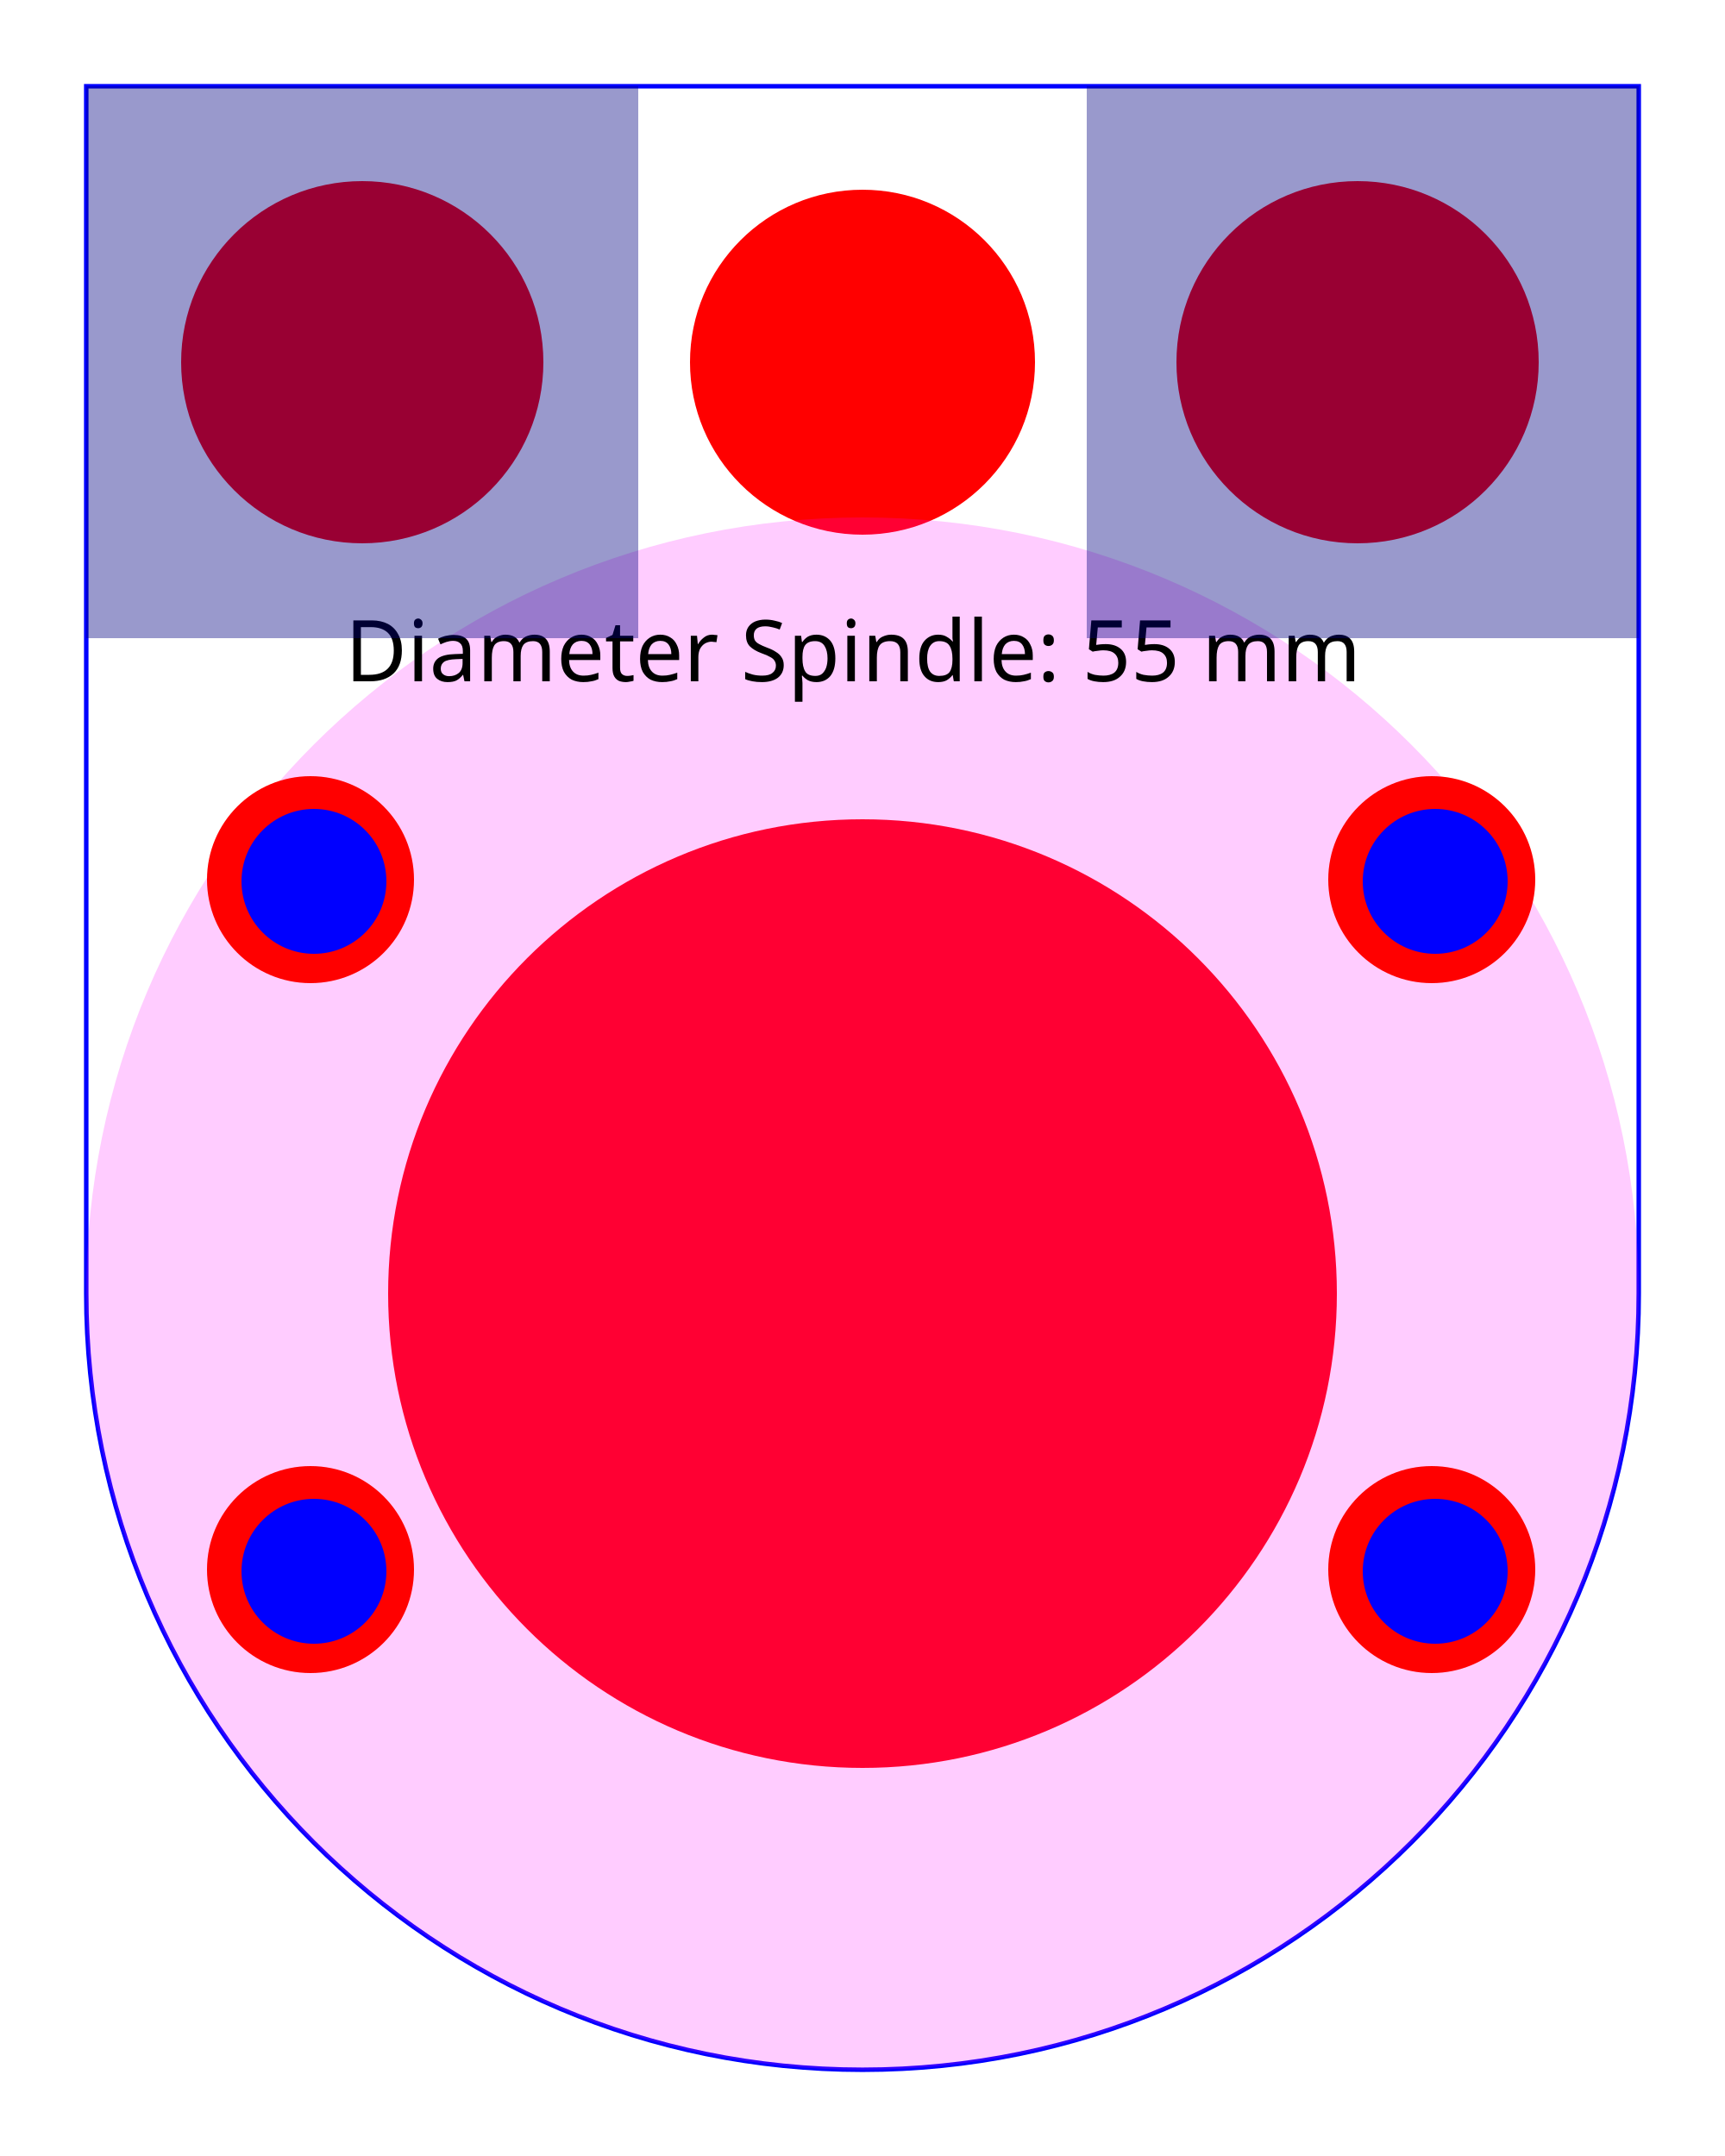
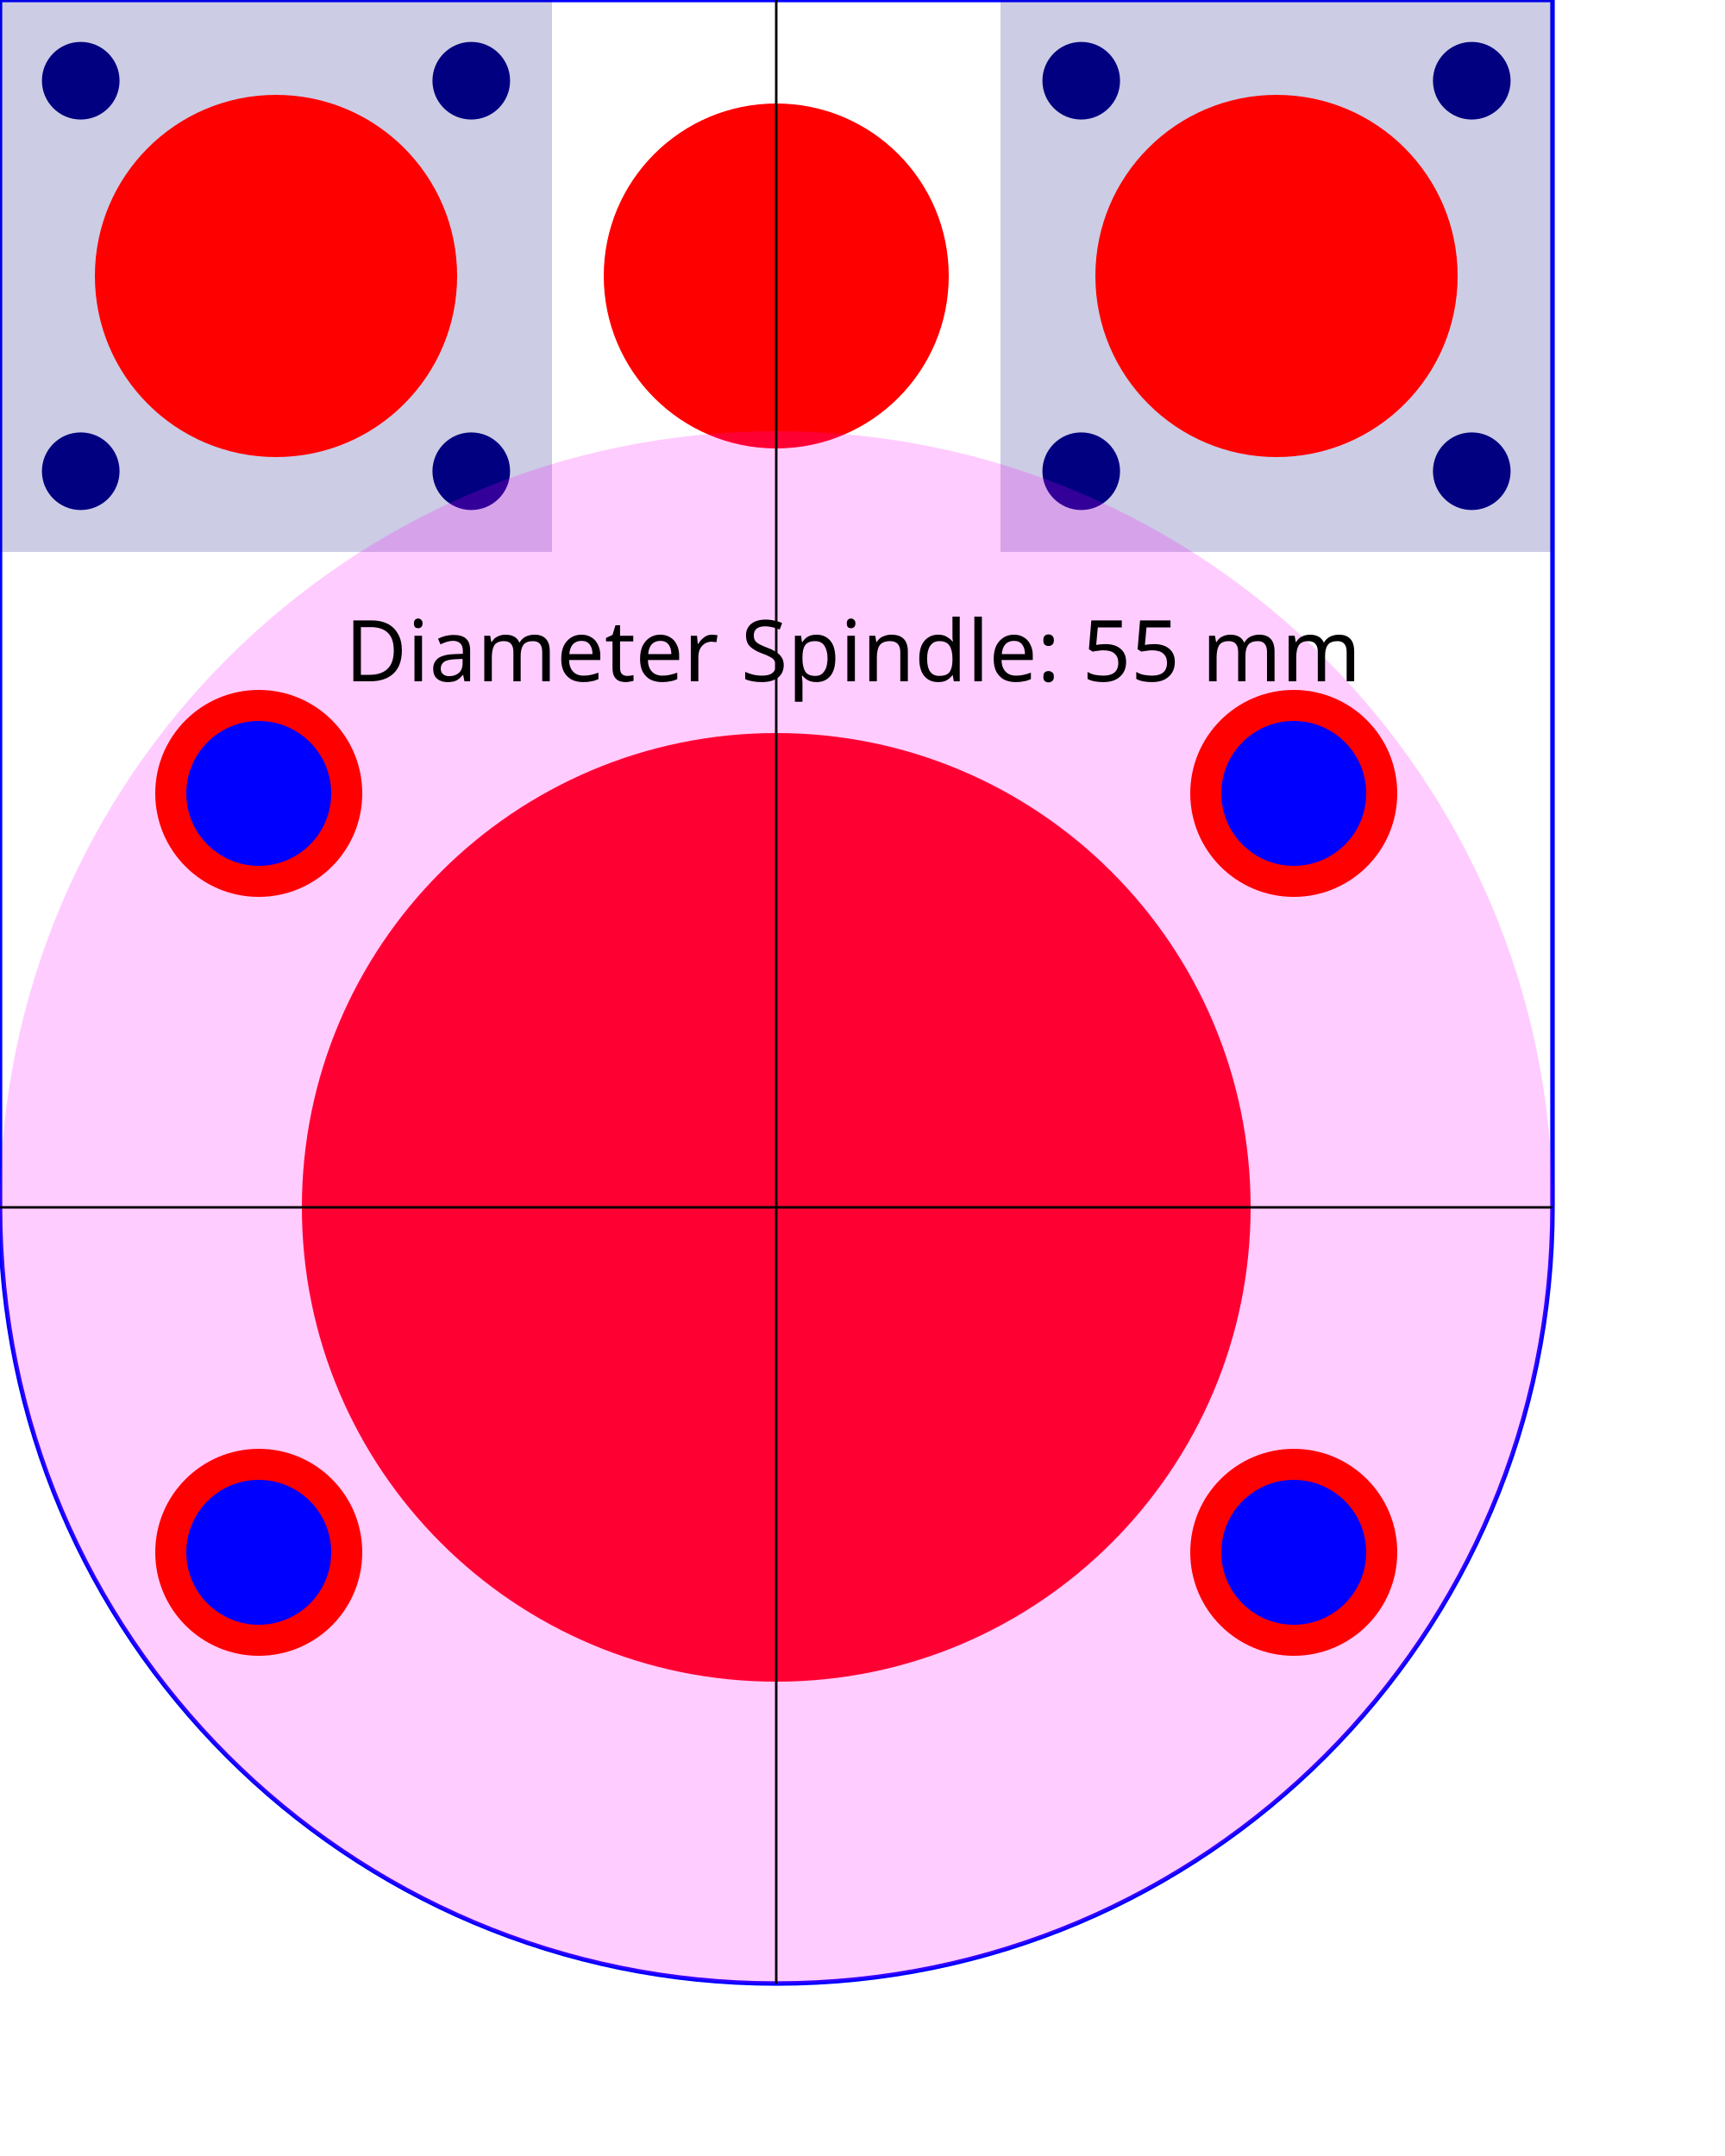
<svg xmlns="http://www.w3.org/2000/svg" width="100mm" height="125mm" viewBox="0 0 100 125" version="1.1" id="svg8">
-   <defs id="defs2" />
+   <defs id="defs">
+     <circle id="z_screw_central_hole" style="font-variation-settings:normal;vector-effect:none;fill:#ff0000;fill-opacity:1;fill-rule:evenodd;stroke-width:0.353;stroke-linecap:butt;stroke-linejoin:miter;stroke-miterlimit:4;stroke-dasharray:none;stroke-dashoffset:0;stroke-opacity:1;stop-color:#000000" cx="0" cy="0" r="10" />
+     <rect id="bearing_base" style="fill:#000080;fill-opacity:0.2;stroke:#f70000;stroke-width:0" width="32" height="32" x="0" y="0" />
+     <circle id="bearing_cylinder" style="font-variation-settings:normal;opacity:1;vector-effect:none;fill:#ff0000;fill-opacity:1;fill-rule:evenodd;stroke-width:0.388;stroke-linecap:butt;stroke-linejoin:miter;stroke-miterlimit:4;stroke-dasharray:none;stroke-dashoffset:0;stroke-opacity:1;stop-color:#000000;stop-opacity:1" cx="0" cy="0" r="10.5" />
+     <circle id="bearing_screw_4.5mm" style="font-variation-settings:normal;opacity:1;vector-effect:none;fill:#000080;fill-opacity:1;fill-rule:evenodd;stroke-width:0.16;stroke-linecap:butt;stroke-linejoin:miter;stroke-miterlimit:4;stroke-dasharray:none;stroke-dashoffset:0;stroke-opacity:1;stop-color:#000000;stop-opacity:1" cx="0" cy="0" r="2.25" />
+     <circle id="plate_abstand" style="font-variation-settings:normal;vector-effect:none;fill:#ff0000;fill-opacity:1;fill-rule:evenodd;stroke-width:0.212;stroke-linecap:butt;stroke-linejoin:miter;stroke-miterlimit:4;stroke-dasharray:none;stroke-dashoffset:0;stroke-opacity:1;stop-color:#000000" cx="0" cy="0" r="6" />
+     <circle id="plate_abstand_screw" style="font-variation-settings:normal;vector-effect:none;fill:#0000ff;fill-opacity:1;fill-rule:evenodd;stroke-width:0.314;stroke-linecap:butt;stroke-linejoin:miter;stroke-miterlimit:4;stroke-dasharray:none;stroke-dashoffset:0;stroke-opacity:1;stop-color:#000000" cx="0" cy="0" r="4.2" />
+   </defs>
  <g id="layer1">
-     <path style="fill:none;stroke:#0000ff;stroke-width:0.261px;stroke-linecap:butt;stroke-linejoin:miter;stroke-opacity:1" d="M 5.0,5.0 h 90 v 70 a 45,45 0 0 1 -90,0 z" id="contour" />
-     <circle style="font-variation-settings:normal;opacity:1;vector-effect:none;fill:#ff0000;fill-opacity:1;fill-rule:evenodd;stroke-width:0.388;stroke-linecap:butt;stroke-linejoin:miter;stroke-miterlimit:4;stroke-dasharray:none;stroke-dashoffset:0;stroke-opacity:1;stop-color:#000000;stop-opacity:1" id="bearing_left" cx="21" cy="21" r="10.5" />
-     <circle style="font-variation-settings:normal;vector-effect:none;fill:#ff0000;fill-opacity:1;fill-rule:evenodd;stroke-width:0.388;stroke-linecap:butt;stroke-linejoin:miter;stroke-miterlimit:4;stroke-dasharray:none;stroke-dashoffset:0;stroke-opacity:1;stop-color:#000000" id="bearing_right" cx="78.7" cy="21" r="10.5" />
-     <circle style="font-variation-settings:normal;vector-effect:none;fill:#ff0000;fill-opacity:1;fill-rule:evenodd;stroke-width:0.353;stroke-linecap:butt;stroke-linejoin:miter;stroke-miterlimit:4;stroke-dasharray:none;stroke-dashoffset:0;stroke-opacity:1;stop-color:#000000" id="central_small_hole" cx="50" cy="21" r="10" />
-     <circle style="font-variation-settings:normal;vector-effect:none;fill:#ff0000;fill-opacity:1;fill-rule:evenodd;stroke-width:0.97;stroke-linecap:butt;stroke-linejoin:miter;stroke-miterlimit:4;stroke-dasharray:none;stroke-dashoffset:0;stroke-opacity:1;stop-color:#000000" id="spindle-hole" cx="50" cy="75" r="27.5" />
-     <circle style="font-variation-settings:normal;vector-effect:none;fill:#ff00ff;fill-opacity:0.2;fill-rule:evenodd;stroke-width:0.97;stroke-linecap:butt;stroke-linejoin:miter;stroke-miterlimit:4;stroke-dasharray:none;stroke-dashoffset:0;stroke-opacity:1;stop-color:#000000" id="circle841" cx="50" cy="75" r="45" />
-     <circle style="font-variation-settings:normal;vector-effect:none;fill:#ff0000;fill-opacity:1;fill-rule:evenodd;stroke-width:0.212;stroke-linecap:butt;stroke-linejoin:miter;stroke-miterlimit:4;stroke-dasharray:none;stroke-dashoffset:0;stroke-opacity:1;stop-color:#000000" id="abstand_NW" cx="18" cy="51" r="6" />
-     <circle style="font-variation-settings:normal;vector-effect:none;fill:#0000ff;fill-opacity:1;fill-rule:evenodd;stroke-width:0.314;stroke-linecap:butt;stroke-linejoin:miter;stroke-miterlimit:4;stroke-dasharray:none;stroke-dashoffset:0;stroke-opacity:1;stop-color:#000000" id="screw_NW" cx="18.2" cy="51.1" r="4.2" />
-     <circle style="font-variation-settings:normal;vector-effect:none;fill:#ff0000;fill-opacity:1;fill-rule:evenodd;stroke-width:0.212;stroke-linecap:butt;stroke-linejoin:miter;stroke-miterlimit:4;stroke-dasharray:none;stroke-dashoffset:0;stroke-opacity:1;stop-color:#000000" id="abstand_NE" cx="83" cy="51" r="6" />
-     <circle style="font-variation-settings:normal;vector-effect:none;fill:#0000ff;fill-opacity:1;fill-rule:evenodd;stroke-width:0.314;stroke-linecap:butt;stroke-linejoin:miter;stroke-miterlimit:4;stroke-dasharray:none;stroke-dashoffset:0;stroke-opacity:1;stop-color:#000000" id="screw_NE" cx="83.2" cy="51.1" r="4.2" />
-     <circle style="font-variation-settings:normal;vector-effect:none;fill:#ff0000;fill-opacity:1;fill-rule:evenodd;stroke-width:0.212;stroke-linecap:butt;stroke-linejoin:miter;stroke-miterlimit:4;stroke-dasharray:none;stroke-dashoffset:0;stroke-opacity:1;stop-color:#000000" id="abstand_SE" cx="83" cy="91" r="6" />
-     <circle style="font-variation-settings:normal;vector-effect:none;fill:#0000ff;fill-opacity:1;fill-rule:evenodd;stroke-width:0.314;stroke-linecap:butt;stroke-linejoin:miter;stroke-miterlimit:4;stroke-dasharray:none;stroke-dashoffset:0;stroke-opacity:1;stop-color:#000000" id="screw_SE" cx="83.2" cy="91.1" r="4.2" />
-     <circle style="font-variation-settings:normal;vector-effect:none;fill:#ff0000;fill-opacity:1;fill-rule:evenodd;stroke-width:0.212;stroke-linecap:butt;stroke-linejoin:miter;stroke-miterlimit:4;stroke-dasharray:none;stroke-dashoffset:0;stroke-opacity:1;stop-color:#000000" id="abstand_SW" cx="18" cy="91" r="6" />
-     <circle style="font-variation-settings:normal;vector-effect:none;fill:#0000ff;fill-opacity:1;fill-rule:evenodd;stroke-width:0.314;stroke-linecap:butt;stroke-linejoin:miter;stroke-miterlimit:4;stroke-dasharray:none;stroke-dashoffset:0;stroke-opacity:1;stop-color:#000000" id="screw_SW" cx="18.2" cy="91.1" r="4.2" />
-     <text xml:space="preserve" style="font-style:normal;font-weight:normal;font-size:4.939px;line-height:1.25;font-family:sans-serif;fill:#000000;fill-opacity:1;stroke:none;stroke-width:0.265" x="20" y="39.5" id="text920">
-       <tspan id="tspan918" style="font-size:4.939px;stroke-width:0.265" x="20" y="39.5">Diameter Spindle: 55 mm</tspan>
+     <path id="contour" style="fill:none;stroke:#0000ff;stroke-width:0.261px;stroke-linecap:butt;stroke-linejoin:miter;stroke-opacity:1" d="M 0.0,0.0 h 90 v 70 a 45,45 0 0 1 -90,0 z" />
+     <use href="#z_screw_central_hole" x="45" y="16" id="bearing_base_left" />
+     <use href="#bearing_base" x="0" y="0" id="bearing_base_left" />
+     <use href="#bearing_cylinder" x="16" y="16" id="bearing_cylinder_left" />
+     <use href="#bearing_base" x="58" y="0" id="bearing_base_right" />
+     <use href="#bearing_cylinder" x="74" y="16" id="bearing_cylinder_right" />
+     <use href="#bearing_screw_4.5mm" x="4.680" y="4.680" id="bearing_screw_4.5mm_use28" />
+     <use href="#bearing_screw_4.5mm" x="27.32" y="4.680" id="bearing_screw_4.5mm_use30" />
+     <use href="#bearing_screw_4.5mm" x="4.680" y="27.32" id="bearing_screw_4.5mm_use36" />
+     <use href="#bearing_screw_4.5mm" x="27.32" y="27.32" id="bearing_screw_4.5mm_use38" />
+     <use href="#bearing_screw_4.5mm" x="62.68" y="4.680" id="bearing_screw_4.5mm_use32" />
+     <use href="#bearing_screw_4.5mm" x="85.32" y="4.680" id="bearing_screw_4.5mm_use34" />
+     <use href="#bearing_screw_4.5mm" x="62.68" y="27.32" id="bearing_screw_4.5mm_use40" />
+     <use href="#bearing_screw_4.5mm" x="85.32" y="27.32" id="bearing_screw_4.5mm_use42" />
+     <circle id="spindle-hole" style="font-variation-settings:normal;vector-effect:none;fill:#ff0000;fill-opacity:1;fill-rule:evenodd;stroke-width:0.97;stroke-linecap:butt;stroke-linejoin:miter;stroke-miterlimit:4;stroke-dasharray:none;stroke-dashoffset:0;stroke-opacity:1;stop-color:#000000" cx="45" cy="70" r="27.5" />
+     <circle id="large_circle_indicator" style="font-variation-settings:normal;vector-effect:none;fill:#ff00ff;fill-opacity:0.2;fill-rule:evenodd;stroke-width:0.97;stroke-linecap:butt;stroke-linejoin:miter;stroke-miterlimit:4;stroke-dasharray:none;stroke-dashoffset:0;stroke-opacity:1;stop-color:#000000" cx="45" cy="70" r="45" />
+     <use href="#plate_abstand" transform="translate(15 46)" id="abstand_NW" />
+     <use href="#plate_abstand" transform="translate(75 46)" id="abstand_NE" />
+     <use href="#plate_abstand" transform="translate(15 90)" id="abstand_SW" />
+     <use href="#plate_abstand" transform="translate(75 90)" id="abstand_SE" />
+     <use href="#plate_abstand_screw" transform="translate(15 46)" id="abstand_screw_NW" />
+     <use href="#plate_abstand_screw" transform="translate(75 46)" id="abstand_screw_NE" />
+     <use href="#plate_abstand_screw" transform="translate(15 90)" id="abstand_screw_SW" />
+     <use href="#plate_abstand_screw" transform="translate(75 90)" id="abstand_screw_SE" />
+     <text id="legend" xml:space="preserve" style="font-style:normal;font-weight:normal;font-size:4.939px;line-height:1.25;font-family:sans-serif;fill:#000000;fill-opacity:1;stroke:none;stroke-width:0.265" x="20" y="39.5">
+       <tspan id="tspan918" style="font-size:4.939px;stroke-width:0.265" x="20" y="39.5">Diameter Spindle: 55 mm
+          </tspan>
    </text>
-     <rect style="fill:#000080;fill-opacity:0.4;stroke:#f70000;stroke-width:0" id="rect927" width="32" height="32" x="63" y="5" />
-     <rect style="fill:#000080;fill-opacity:0.4;stroke:#f70000;stroke-width:0" id="rect927-4" width="32" height="32" x="5" y="5" />
+     <path id="horizontal_line" style="fill:none;stroke:#000000;stroke-width:0.144px;stroke-linecap:butt;stroke-linejoin:miter;stroke-opacity:1" d="M 0,70 90,70" />
+     <path id="vertical_line" style="fill:none;stroke:#000000;stroke-width:0.144px;stroke-linecap:butt;stroke-linejoin:miter;stroke-opacity:1" d="M 45,0  45,115" />
  </g>
</svg>
